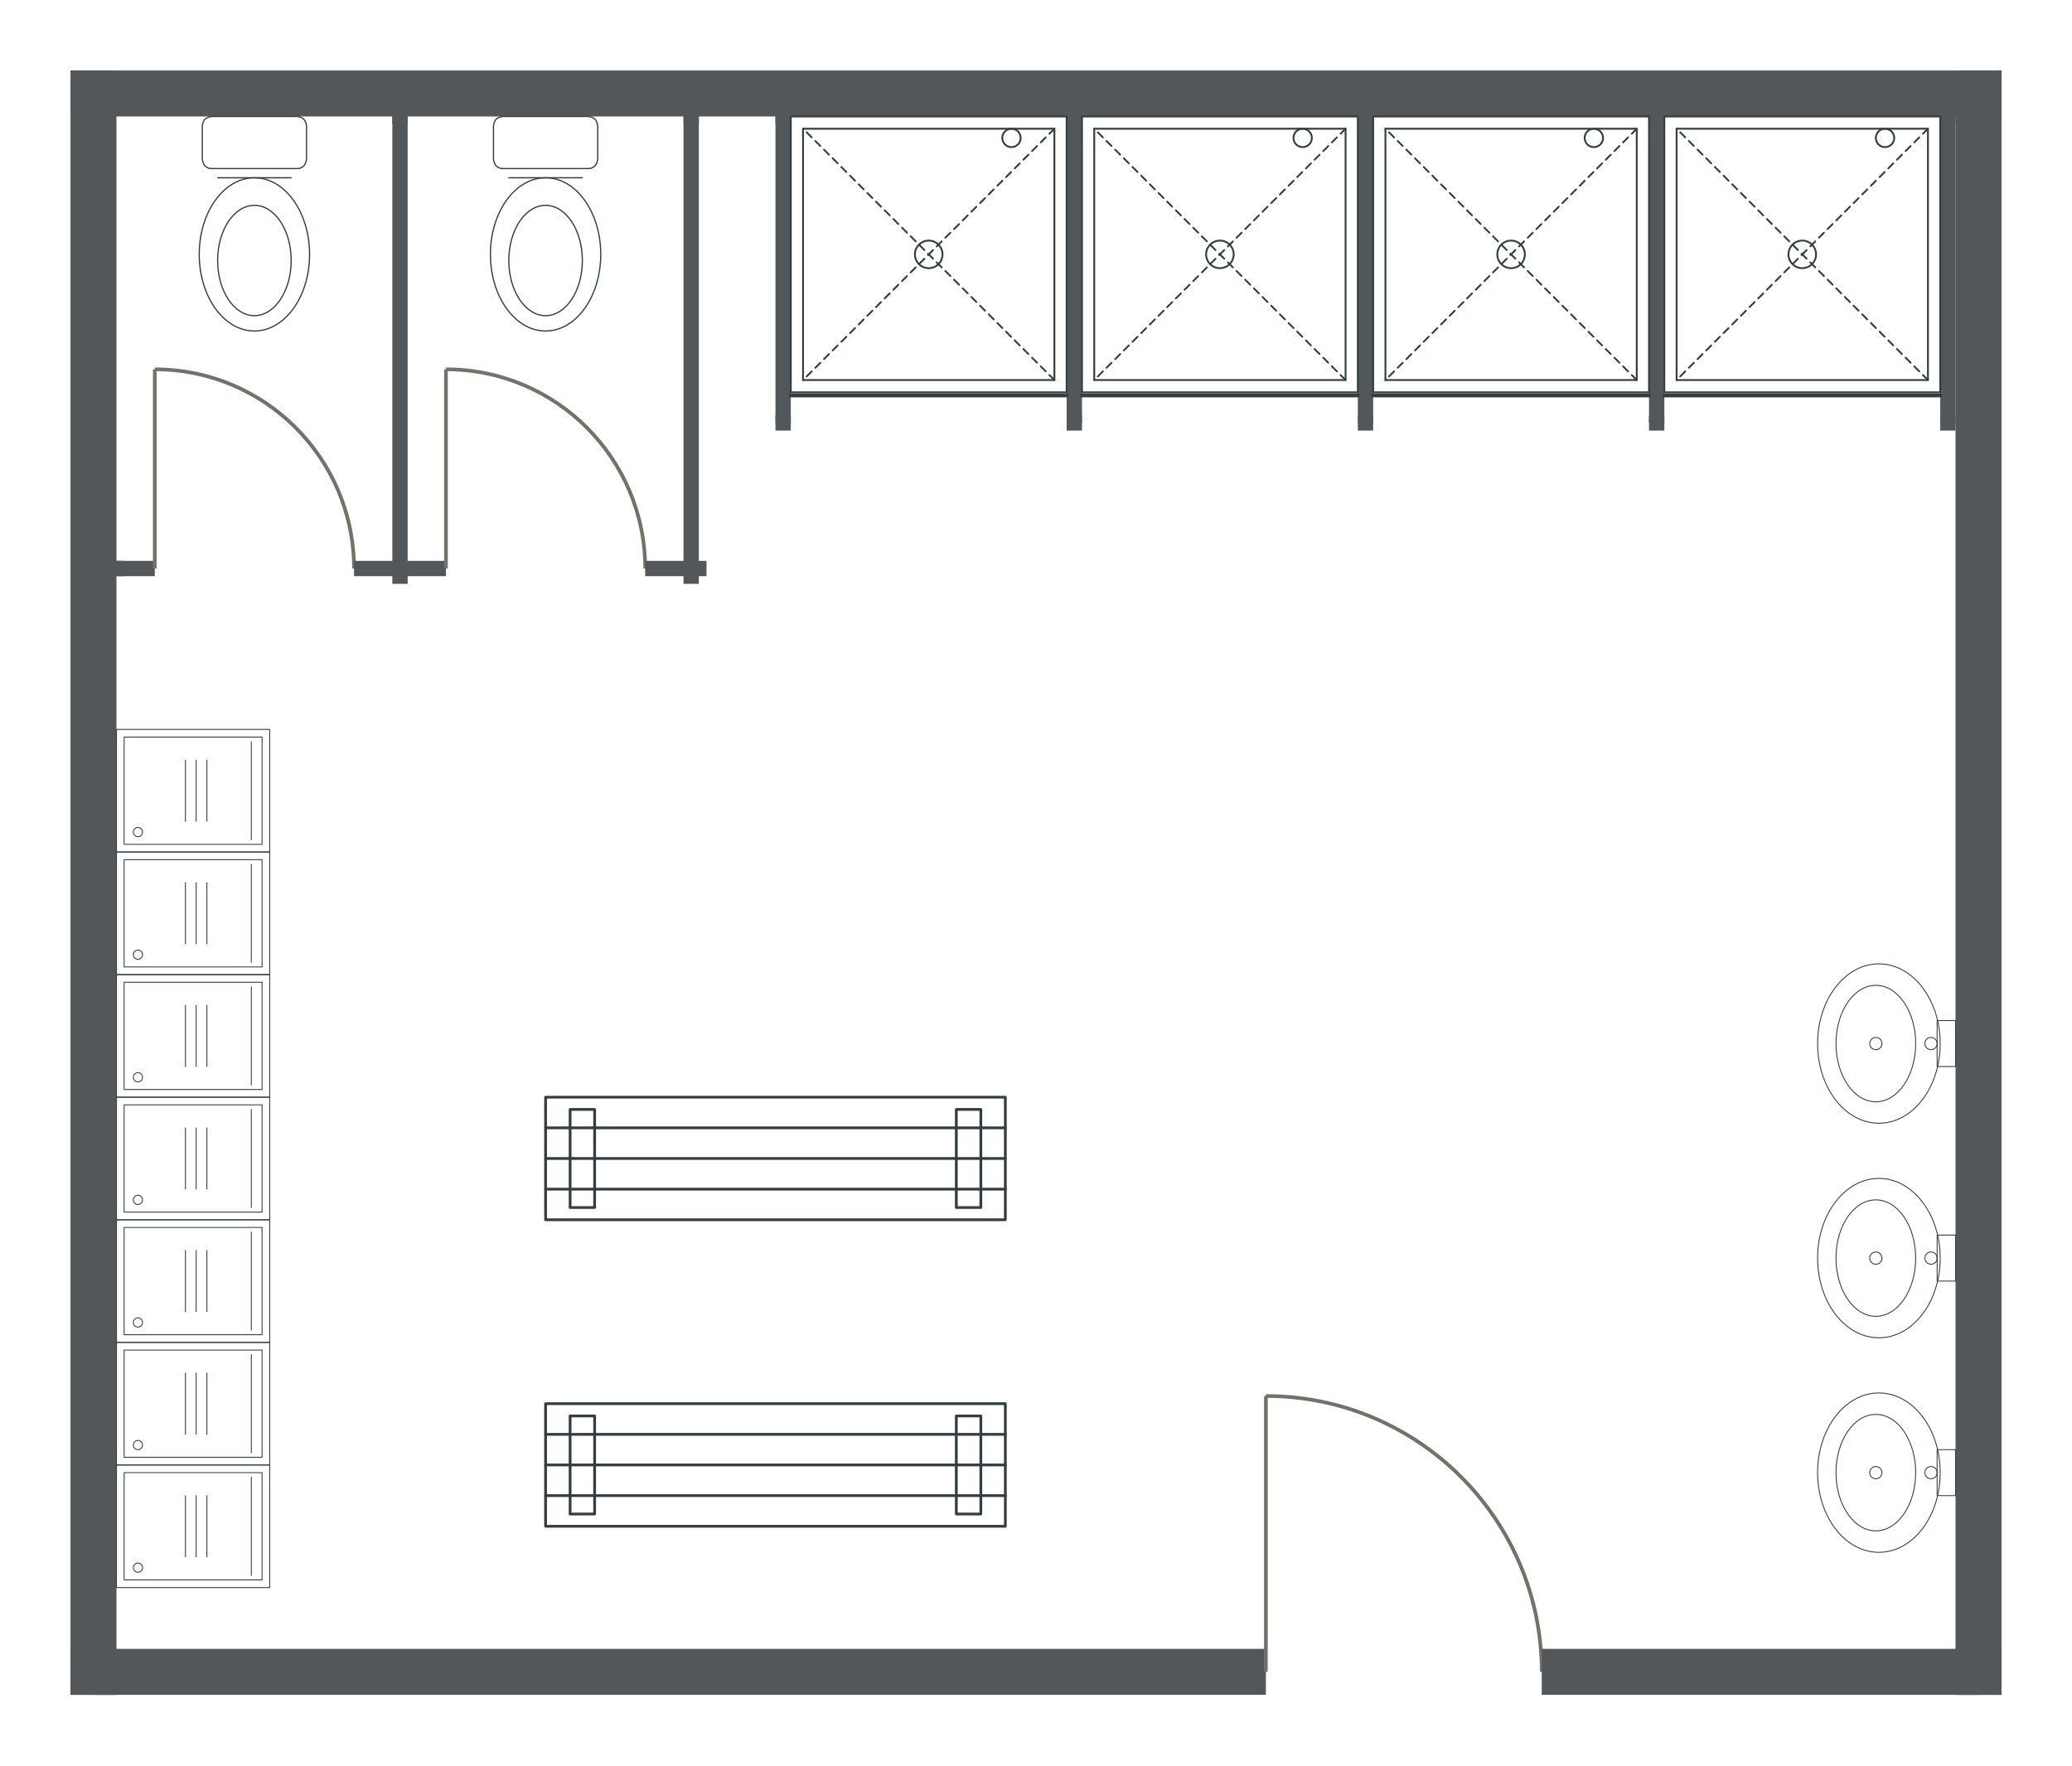
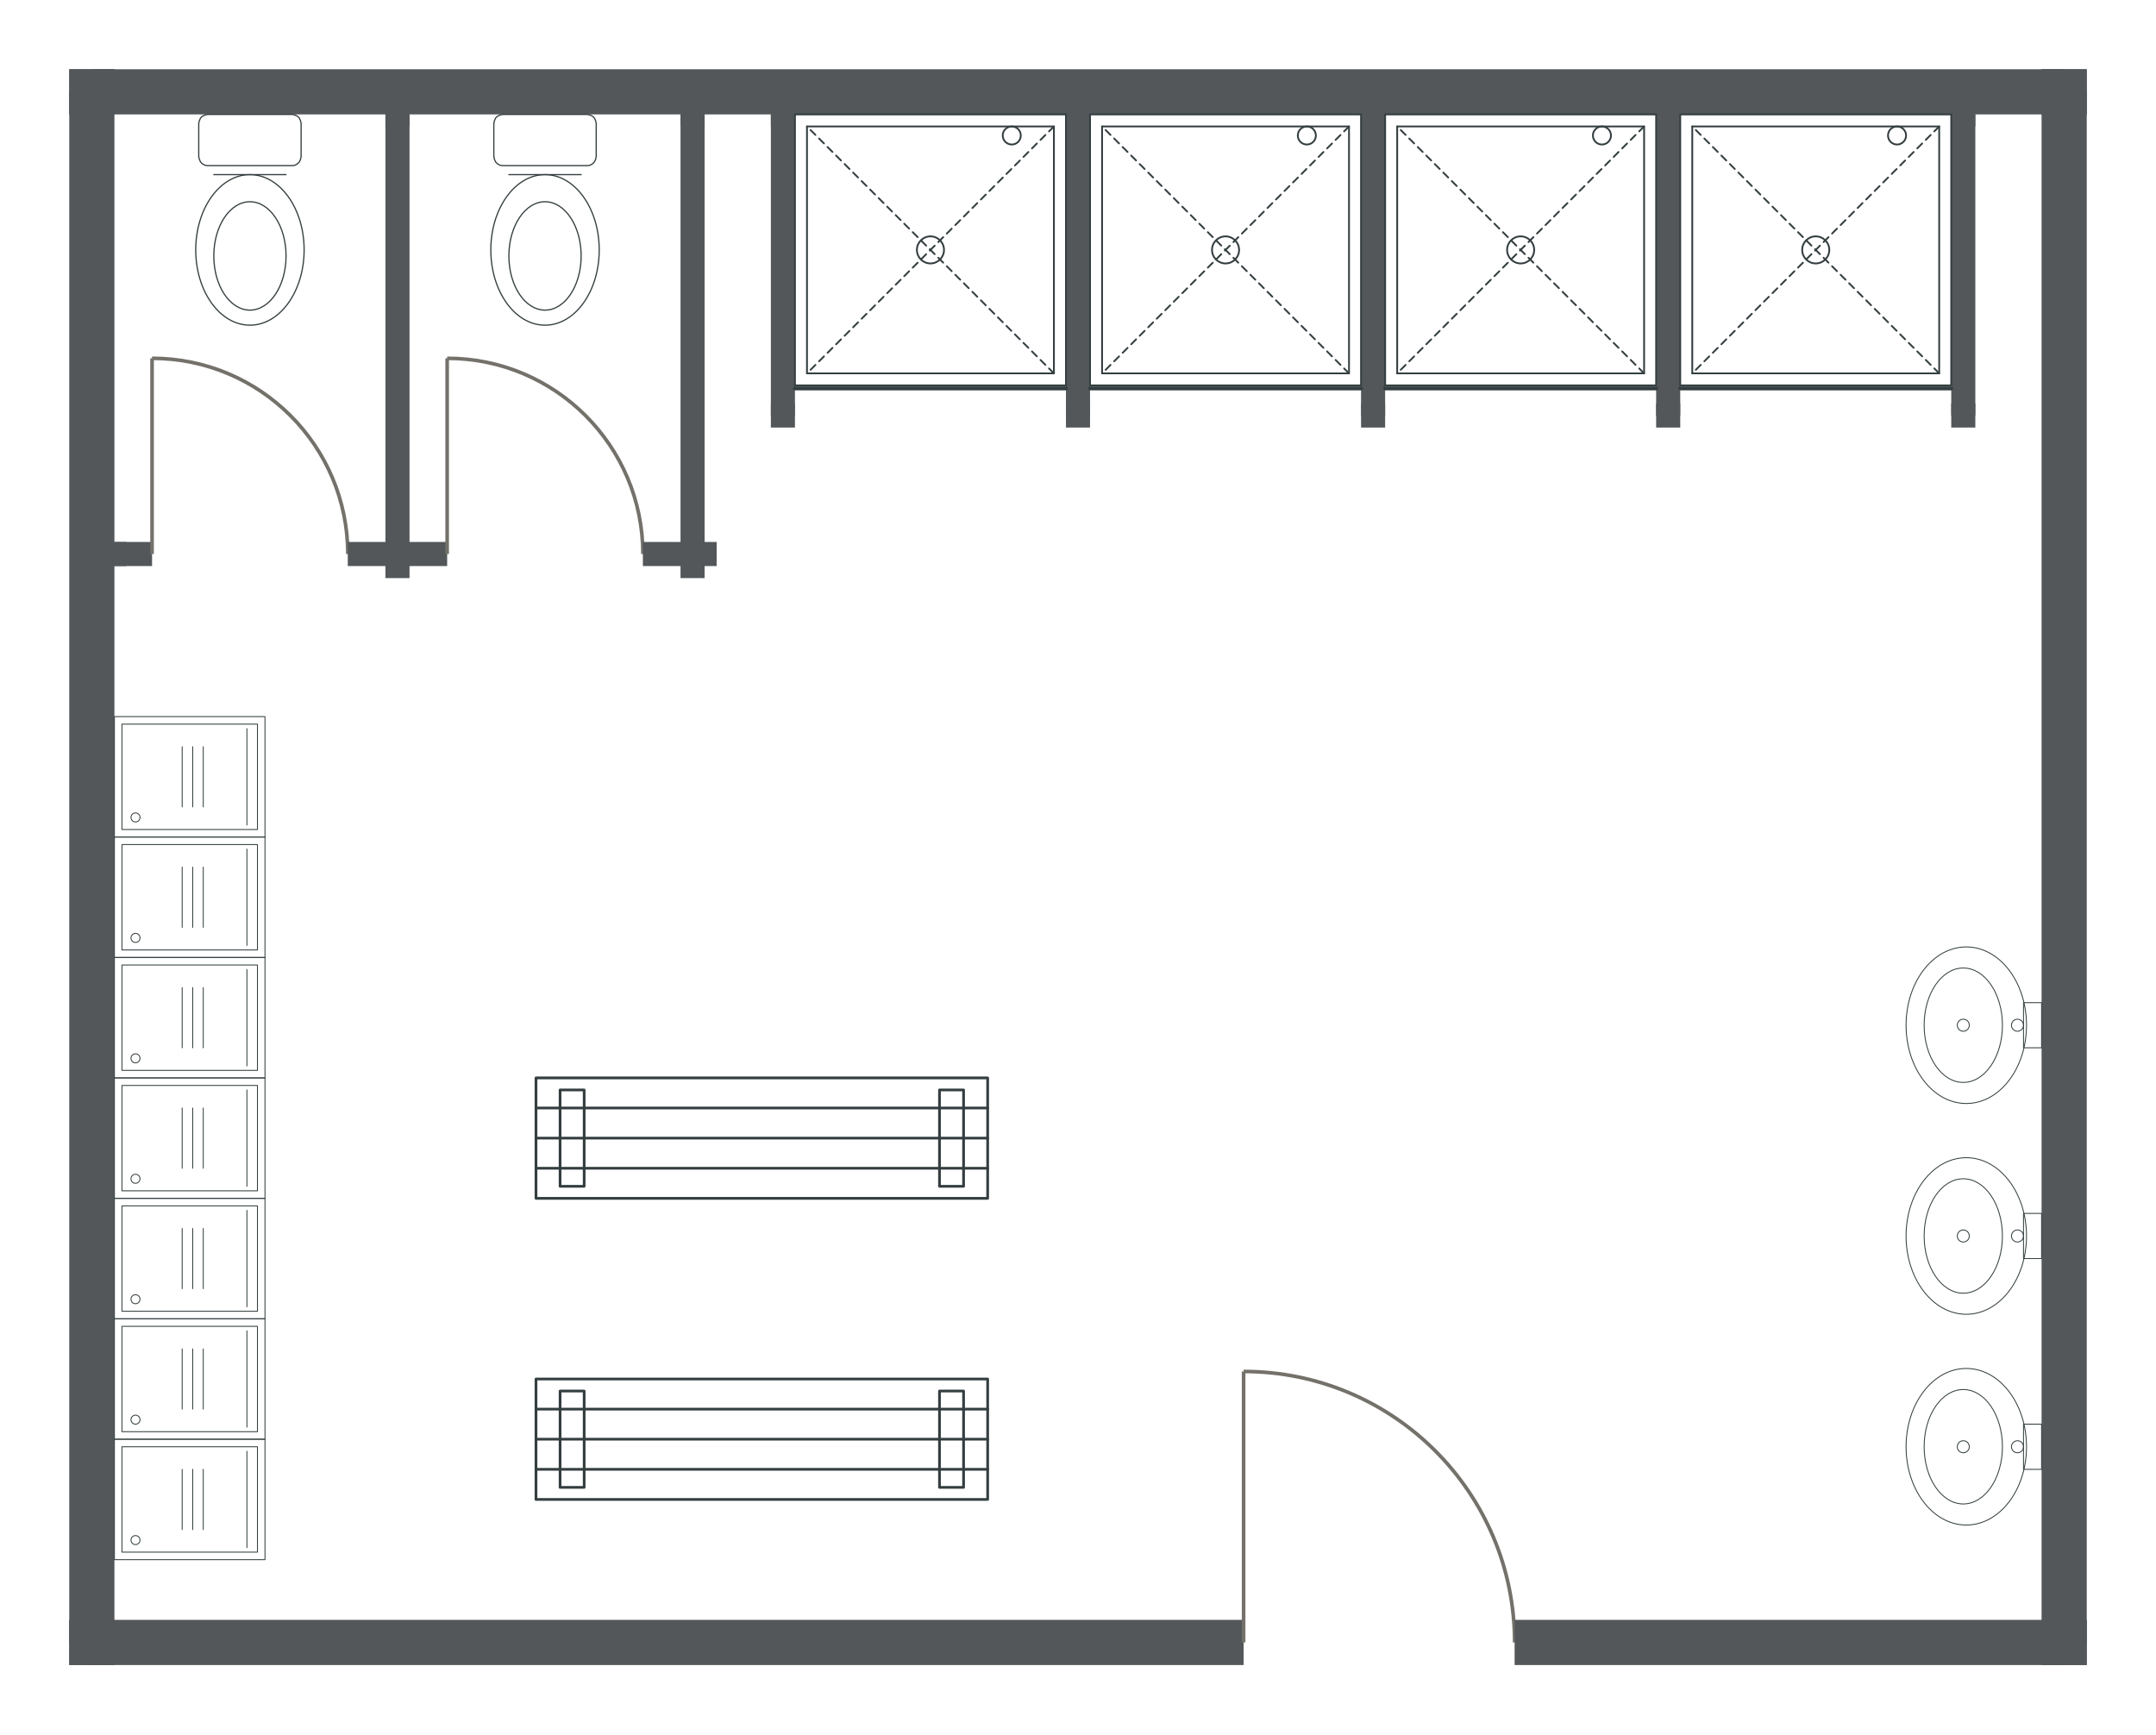
- <svg xmlns="http://www.w3.org/2000/svg" viewBox="-0.23 -5.53 6.76 5.76" style="width:100%;height:142px;display:block;background:#f4efe3;border-radius:4px" role="img" aria-label="Planta arquitectónica">
+ <svg xmlns="http://www.w3.org/2000/svg" viewBox="-0.23 -5.53 7.16 5.76" style="width:100%;height:142px;display:block;background:#f4efe3;border-radius:4px" role="img" aria-label="Planta arquitectónica">
  <line x1="0.075" y1="-0.075" x2="0.075" y2="-5.225" stroke="#53575a" stroke-width="0.15" stroke-linecap="butt" />
  <rect x="0" y="-0.15" width="0.15" height="0.15" fill="#53575a" />
  <rect x="0" y="-5.3" width="0.15" height="0.15" fill="#53575a" />
-   <line x1="6.225" y1="-0.075" x2="6.225" y2="-5.225" stroke="#53575a" stroke-width="0.15" stroke-linecap="butt" />
-   <rect x="6.15" y="-0.15" width="0.15" height="0.15" fill="#53575a" />
-   <rect x="6.15" y="-5.3" width="0.15" height="0.15" fill="#53575a" />
+   <line x1="6.625" y1="-0.075" x2="6.625" y2="-5.225" stroke="#53575a" stroke-width="0.15" stroke-linecap="butt" />
+   <rect x="6.55" y="-0.15" width="0.15" height="0.15" fill="#53575a" />
+   <rect x="6.55" y="-5.3" width="0.15" height="0.15" fill="#53575a" />
  <line x1="0.075" y1="-0.075" x2="3.9" y2="-0.075" stroke="#53575a" stroke-width="0.15" stroke-linecap="butt" />
  <g transform="translate(3.9 -0.075) rotate(0)" stroke="#74716b" stroke-width=".012" fill="none">
    <path d="M0 0 V-0.9 M0 -0.9 A0.9 0.9 0 0 1 0.9 0" />
  </g>
-   <line x1="4.8" y1="-0.075" x2="6.225" y2="-0.075" stroke="#53575a" stroke-width="0.15" stroke-linecap="butt" />
+   <line x1="4.8" y1="-0.075" x2="6.625" y2="-0.075" stroke="#53575a" stroke-width="0.15" stroke-linecap="butt" />
  <rect x="0" y="-0.15" width="0.15" height="0.15" fill="#53575a" />
-   <rect x="6.15" y="-0.15" width="0.15" height="0.15" fill="#53575a" />
-   <line x1="0.075" y1="-5.225" x2="6.225" y2="-5.225" stroke="#53575a" stroke-width="0.15" stroke-linecap="butt" />
+   <rect x="6.55" y="-0.15" width="0.15" height="0.15" fill="#53575a" />
+   <line x1="0.075" y1="-5.225" x2="6.625" y2="-5.225" stroke="#53575a" stroke-width="0.15" stroke-linecap="butt" />
  <rect x="0" y="-5.3" width="0.15" height="0.15" fill="#53575a" />
-   <rect x="6.15" y="-5.3" width="0.15" height="0.15" fill="#53575a" />
-   <line x1="1.075" y1="-3.65" x2="1.075" y2="-5.15" stroke="#53575a" stroke-width="0.05" stroke-linecap="butt" />
-   <rect x="1.05" y="-3.675" width="0.05" height="0.05" fill="#53575a" />
-   <rect x="1.05" y="-5.175" width="0.05" height="0.05" fill="#53575a" />
-   <line x1="2.025" y1="-3.65" x2="2.025" y2="-5.15" stroke="#53575a" stroke-width="0.05" stroke-linecap="butt" />
-   <rect x="2" y="-3.675" width="0.05" height="0.05" fill="#53575a" />
-   <rect x="2" y="-5.175" width="0.05" height="0.05" fill="#53575a" />
-   <line x1="0.15" y1="-3.675" x2="0.275" y2="-3.675" stroke="#53575a" stroke-width="0.05" stroke-linecap="butt" />
-   <g transform="translate(0.275 -3.675) rotate(0)" stroke="#74716b" stroke-width=".012" fill="none">
+   <rect x="6.55" y="-5.3" width="0.15" height="0.15" fill="#53575a" />
+   <line x1="1.09" y1="-3.65" x2="1.09" y2="-5.15" stroke="#53575a" stroke-width="0.08" stroke-linecap="butt" />
+   <rect x="1.05" y="-3.69" width="0.08" height="0.08" fill="#53575a" />
+   <rect x="1.05" y="-5.19" width="0.08" height="0.08" fill="#53575a" />
+   <line x1="2.07" y1="-3.65" x2="2.07" y2="-5.15" stroke="#53575a" stroke-width="0.08" stroke-linecap="butt" />
+   <rect x="2.03" y="-3.69" width="0.08" height="0.08" fill="#53575a" />
+   <rect x="2.03" y="-5.19" width="0.08" height="0.08" fill="#53575a" />
+   <line x1="0.15" y1="-3.69" x2="0.275" y2="-3.69" stroke="#53575a" stroke-width="0.08" stroke-linecap="butt" />
+   <g transform="translate(0.275 -3.69) rotate(0)" stroke="#74716b" stroke-width=".012" fill="none">
    <path d="M0 0 V-0.65 M0 -0.65 A0.65 0.65 0 0 1 0.65 0" />
  </g>
-   <line x1="0.925" y1="-3.675" x2="1.225" y2="-3.675" stroke="#53575a" stroke-width="0.05" stroke-linecap="butt" />
-   <g transform="translate(1.225 -3.675) rotate(0)" stroke="#74716b" stroke-width=".012" fill="none">
+   <line x1="0.925" y1="-3.69" x2="1.255" y2="-3.69" stroke="#53575a" stroke-width="0.08" stroke-linecap="butt" />
+   <g transform="translate(1.255 -3.69) rotate(0)" stroke="#74716b" stroke-width=".012" fill="none">
    <path d="M0 0 V-0.65 M0 -0.65 A0.65 0.65 0 0 1 0.65 0" />
  </g>
-   <line x1="1.875" y1="-3.675" x2="2.05" y2="-3.675" stroke="#53575a" stroke-width="0.05" stroke-linecap="butt" />
-   <rect x="0.125" y="-3.7" width="0.05" height="0.05" fill="#53575a" />
-   <rect x="2.025" y="-3.7" width="0.05" height="0.05" fill="#53575a" />
-   <line x1="2.325" y1="-4.15" x2="2.325" y2="-5.15" stroke="#53575a" stroke-width="0.05" stroke-linecap="butt" />
-   <rect x="2.3" y="-4.175" width="0.05" height="0.05" fill="#53575a" />
-   <rect x="2.3" y="-5.175" width="0.05" height="0.05" fill="#53575a" />
-   <line x1="3.275" y1="-4.15" x2="3.275" y2="-5.15" stroke="#53575a" stroke-width="0.05" stroke-linecap="butt" />
-   <rect x="3.25" y="-4.175" width="0.05" height="0.05" fill="#53575a" />
-   <rect x="3.25" y="-5.175" width="0.05" height="0.05" fill="#53575a" />
-   <line x1="4.225" y1="-4.15" x2="4.225" y2="-5.15" stroke="#53575a" stroke-width="0.05" stroke-linecap="butt" />
-   <rect x="4.2" y="-4.175" width="0.05" height="0.05" fill="#53575a" />
-   <rect x="4.2" y="-5.175" width="0.05" height="0.05" fill="#53575a" />
-   <line x1="5.175" y1="-4.15" x2="5.175" y2="-5.15" stroke="#53575a" stroke-width="0.05" stroke-linecap="butt" />
-   <rect x="5.15" y="-4.175" width="0.05" height="0.05" fill="#53575a" />
-   <rect x="5.15" y="-5.175" width="0.05" height="0.05" fill="#53575a" />
-   <line x1="6.125" y1="-4.15" x2="6.125" y2="-5.15" stroke="#53575a" stroke-width="0.05" stroke-linecap="butt" />
-   <rect x="6.1" y="-4.175" width="0.05" height="0.05" fill="#53575a" />
-   <rect x="6.1" y="-5.175" width="0.05" height="0.05" fill="#53575a" />
+   <line x1="1.905" y1="-3.69" x2="2.11" y2="-3.69" stroke="#53575a" stroke-width="0.08" stroke-linecap="butt" />
+   <rect x="0.11" y="-3.73" width="0.08" height="0.08" fill="#53575a" />
+   <rect x="2.07" y="-3.73" width="0.08" height="0.08" fill="#53575a" />
+   <line x1="2.37" y1="-4.15" x2="2.37" y2="-5.15" stroke="#53575a" stroke-width="0.08" stroke-linecap="butt" />
+   <rect x="2.33" y="-4.19" width="0.08" height="0.08" fill="#53575a" />
+   <rect x="2.33" y="-5.19" width="0.08" height="0.08" fill="#53575a" />
+   <line x1="3.35" y1="-4.15" x2="3.35" y2="-5.15" stroke="#53575a" stroke-width="0.08" stroke-linecap="butt" />
+   <rect x="3.31" y="-4.19" width="0.08" height="0.08" fill="#53575a" />
+   <rect x="3.31" y="-5.19" width="0.08" height="0.08" fill="#53575a" />
+   <line x1="4.33" y1="-4.15" x2="4.33" y2="-5.15" stroke="#53575a" stroke-width="0.08" stroke-linecap="butt" />
+   <rect x="4.29" y="-4.19" width="0.08" height="0.08" fill="#53575a" />
+   <rect x="4.29" y="-5.19" width="0.08" height="0.08" fill="#53575a" />
+   <line x1="5.31" y1="-4.15" x2="5.31" y2="-5.15" stroke="#53575a" stroke-width="0.08" stroke-linecap="butt" />
+   <rect x="5.27" y="-4.19" width="0.08" height="0.08" fill="#53575a" />
+   <rect x="5.27" y="-5.19" width="0.08" height="0.08" fill="#53575a" />
+   <line x1="6.29" y1="-4.15" x2="6.29" y2="-5.15" stroke="#53575a" stroke-width="0.08" stroke-linecap="butt" />
+   <rect x="6.25" y="-4.19" width="0.08" height="0.08" fill="#53575a" />
+   <rect x="6.25" y="-5.19" width="0.08" height="0.08" fill="#53575a" />
  <g transform="translate(0.8 -5.15) rotate(-180)" color="#343e40">
    <g fill="none" stroke="currentColor" stroke-width="0.004" stroke-linecap="round" stroke-linejoin="round" vector-effect="non-scaling-stroke">
      <polygon points="0.34,0 0.349,-0.002 0.358,-0.006 0.364,-0.012 0.368,-0.021 0.37,-0.03 0.37,-0.14 0.368,-0.149 0.364,-0.158 0.358,-0.164 0.349,-0.169 0.34,-0.17 0.06,-0.17 0.051,-0.169 0.042,-0.164 0.036,-0.158 0.032,-0.149 0.03,-0.14 0.03,-0.03 0.032,-0.021 0.036,-0.012 0.042,-0.006 0.051,-0.002 0.06,0" />
      <ellipse cx="0.2" cy="-0.45" rx="0.18" ry="0.25" transform="rotate(0.000 0.2 -0.45)" />
      <ellipse cx="0.2" cy="-0.47" rx="0.12" ry="0.18" transform="rotate(0.000 0.2 -0.47)" />
      <line x1="0.08" y1="-0.2" x2="0.32" y2="-0.2" />
    </g>
  </g>
-   <g transform="translate(1.75 -5.15) rotate(-180)" color="#343e40">
+   <g transform="translate(1.78 -5.15) rotate(-180)" color="#343e40">
    <g fill="none" stroke="currentColor" stroke-width="0.004" stroke-linecap="round" stroke-linejoin="round" vector-effect="non-scaling-stroke">
      <polygon points="0.34,0 0.349,-0.002 0.358,-0.006 0.364,-0.012 0.368,-0.021 0.37,-0.03 0.37,-0.14 0.368,-0.149 0.364,-0.158 0.358,-0.164 0.349,-0.169 0.34,-0.17 0.06,-0.17 0.051,-0.169 0.042,-0.164 0.036,-0.158 0.032,-0.149 0.03,-0.14 0.03,-0.03 0.032,-0.021 0.036,-0.012 0.042,-0.006 0.051,-0.002 0.06,0" />
      <ellipse cx="0.2" cy="-0.45" rx="0.18" ry="0.25" transform="rotate(0.000 0.2 -0.45)" />
      <ellipse cx="0.2" cy="-0.47" rx="0.12" ry="0.18" transform="rotate(0.000 0.2 -0.47)" />
      <line x1="0.08" y1="-0.2" x2="0.32" y2="-0.2" />
    </g>
  </g>
-   <g transform="translate(3.25 -5.15) rotate(-180)" color="#343e40">
-     <g fill="none" stroke="currentColor" stroke-width="0.006" stroke-linecap="round" stroke-linejoin="round" vector-effect="non-scaling-stroke">
-       <rect x="0" y="-0.9" width="0.9" height="0.9" />
-       <rect x="0.04" y="-0.86" width="0.82" height="0.82" />
-       <line x1="0.04" y1="-0.04" x2="0.86" y2="-0.86" stroke-dasharray="0.023 0.017" />
-       <line x1="0.04" y1="-0.86" x2="0.86" y2="-0.04" stroke-dasharray="0.023 0.017" />
-       <circle cx="0.45" cy="-0.45" r="0.045" />
-       <circle cx="0.18" cy="-0.07" r="0.03" />
-       <line x1="0" y1="-0.91" x2="0.9" y2="-0.91" stroke-width="0.013" />
-     </g>
-   </g>
-   <g transform="translate(4.2 -5.15) rotate(-180)" color="#343e40">
-     <g fill="none" stroke="currentColor" stroke-width="0.006" stroke-linecap="round" stroke-linejoin="round" vector-effect="non-scaling-stroke">
-       <rect x="0" y="-0.9" width="0.9" height="0.9" />
-       <rect x="0.04" y="-0.86" width="0.82" height="0.82" />
-       <line x1="0.04" y1="-0.04" x2="0.86" y2="-0.86" stroke-dasharray="0.023 0.017" />
-       <line x1="0.04" y1="-0.86" x2="0.86" y2="-0.04" stroke-dasharray="0.023 0.017" />
-       <circle cx="0.45" cy="-0.45" r="0.045" />
-       <circle cx="0.18" cy="-0.07" r="0.03" />
-       <line x1="0" y1="-0.91" x2="0.9" y2="-0.91" stroke-width="0.013" />
-     </g>
-   </g>
-   <g transform="translate(5.15 -5.15) rotate(-180)" color="#343e40">
-     <g fill="none" stroke="currentColor" stroke-width="0.006" stroke-linecap="round" stroke-linejoin="round" vector-effect="non-scaling-stroke">
-       <rect x="0" y="-0.9" width="0.9" height="0.9" />
-       <rect x="0.04" y="-0.86" width="0.82" height="0.82" />
-       <line x1="0.04" y1="-0.04" x2="0.86" y2="-0.86" stroke-dasharray="0.023 0.017" />
-       <line x1="0.04" y1="-0.86" x2="0.86" y2="-0.04" stroke-dasharray="0.023 0.017" />
-       <circle cx="0.45" cy="-0.45" r="0.045" />
-       <circle cx="0.18" cy="-0.07" r="0.03" />
-       <line x1="0" y1="-0.91" x2="0.9" y2="-0.91" stroke-width="0.013" />
-     </g>
-   </g>
-   <g transform="translate(6.1 -5.15) rotate(-180)" color="#343e40">
-     <g fill="none" stroke="currentColor" stroke-width="0.006" stroke-linecap="round" stroke-linejoin="round" vector-effect="non-scaling-stroke">
-       <rect x="0" y="-0.9" width="0.9" height="0.9" />
-       <rect x="0.04" y="-0.86" width="0.82" height="0.82" />
-       <line x1="0.04" y1="-0.04" x2="0.86" y2="-0.86" stroke-dasharray="0.023 0.017" />
-       <line x1="0.04" y1="-0.86" x2="0.86" y2="-0.04" stroke-dasharray="0.023 0.017" />
-       <circle cx="0.45" cy="-0.45" r="0.045" />
-       <circle cx="0.18" cy="-0.07" r="0.03" />
-       <line x1="0" y1="-0.91" x2="0.9" y2="-0.91" stroke-width="0.013" />
-     </g>
-   </g>
-   <g transform="translate(6.15 -0.45) rotate(-90)" color="#343e40">
+   <g transform="translate(3.31 -5.15) rotate(-180)" color="#343e40">
+     <g fill="none" stroke="currentColor" stroke-width="0.006" stroke-linecap="round" stroke-linejoin="round" vector-effect="non-scaling-stroke">
+       <rect x="0" y="-0.9" width="0.9" height="0.9" />
+       <rect x="0.04" y="-0.86" width="0.82" height="0.82" />
+       <line x1="0.04" y1="-0.04" x2="0.86" y2="-0.86" stroke-dasharray="0.023 0.017" />
+       <line x1="0.04" y1="-0.86" x2="0.86" y2="-0.04" stroke-dasharray="0.023 0.017" />
+       <circle cx="0.45" cy="-0.45" r="0.045" />
+       <circle cx="0.18" cy="-0.07" r="0.03" />
+       <line x1="0" y1="-0.91" x2="0.9" y2="-0.91" stroke-width="0.013" />
+     </g>
+   </g>
+   <g transform="translate(4.29 -5.15) rotate(-180)" color="#343e40">
+     <g fill="none" stroke="currentColor" stroke-width="0.006" stroke-linecap="round" stroke-linejoin="round" vector-effect="non-scaling-stroke">
+       <rect x="0" y="-0.9" width="0.9" height="0.9" />
+       <rect x="0.04" y="-0.86" width="0.82" height="0.82" />
+       <line x1="0.04" y1="-0.04" x2="0.86" y2="-0.86" stroke-dasharray="0.023 0.017" />
+       <line x1="0.04" y1="-0.86" x2="0.86" y2="-0.04" stroke-dasharray="0.023 0.017" />
+       <circle cx="0.45" cy="-0.45" r="0.045" />
+       <circle cx="0.18" cy="-0.07" r="0.03" />
+       <line x1="0" y1="-0.91" x2="0.9" y2="-0.91" stroke-width="0.013" />
+     </g>
+   </g>
+   <g transform="translate(5.27 -5.15) rotate(-180)" color="#343e40">
+     <g fill="none" stroke="currentColor" stroke-width="0.006" stroke-linecap="round" stroke-linejoin="round" vector-effect="non-scaling-stroke">
+       <rect x="0" y="-0.9" width="0.9" height="0.9" />
+       <rect x="0.04" y="-0.86" width="0.82" height="0.82" />
+       <line x1="0.04" y1="-0.04" x2="0.86" y2="-0.86" stroke-dasharray="0.023 0.017" />
+       <line x1="0.04" y1="-0.86" x2="0.86" y2="-0.04" stroke-dasharray="0.023 0.017" />
+       <circle cx="0.45" cy="-0.45" r="0.045" />
+       <circle cx="0.18" cy="-0.07" r="0.03" />
+       <line x1="0" y1="-0.91" x2="0.9" y2="-0.91" stroke-width="0.013" />
+     </g>
+   </g>
+   <g transform="translate(6.25 -5.15) rotate(-180)" color="#343e40">
+     <g fill="none" stroke="currentColor" stroke-width="0.006" stroke-linecap="round" stroke-linejoin="round" vector-effect="non-scaling-stroke">
+       <rect x="0" y="-0.9" width="0.9" height="0.9" />
+       <rect x="0.04" y="-0.86" width="0.82" height="0.82" />
+       <line x1="0.04" y1="-0.04" x2="0.86" y2="-0.86" stroke-dasharray="0.023 0.017" />
+       <line x1="0.04" y1="-0.86" x2="0.86" y2="-0.04" stroke-dasharray="0.023 0.017" />
+       <circle cx="0.45" cy="-0.45" r="0.045" />
+       <circle cx="0.18" cy="-0.07" r="0.03" />
+       <line x1="0" y1="-0.91" x2="0.9" y2="-0.91" stroke-width="0.013" />
+     </g>
+   </g>
+   <g transform="translate(6.55 -0.45) rotate(-90)" color="#343e40">
    <g fill="none" stroke="currentColor" stroke-width="0.003" stroke-linecap="round" stroke-linejoin="round" vector-effect="non-scaling-stroke">
      <rect x="0.2" y="-0.06" width="0.15" height="0.06" />
      <ellipse cx="0.275" cy="-0.25" rx="0.26" ry="0.2" transform="rotate(0.000 0.275 -0.25)" />
      <ellipse cx="0.275" cy="-0.26" rx="0.19" ry="0.13" transform="rotate(0.000 0.275 -0.26)" />
      <circle cx="0.275" cy="-0.26" r="0.02" />
      <circle cx="0.275" cy="-0.08" r="0.02" />
    </g>
  </g>
-   <g transform="translate(6.15 -1.15) rotate(-90)" color="#343e40">
+   <g transform="translate(6.55 -1.15) rotate(-90)" color="#343e40">
    <g fill="none" stroke="currentColor" stroke-width="0.003" stroke-linecap="round" stroke-linejoin="round" vector-effect="non-scaling-stroke">
      <rect x="0.2" y="-0.06" width="0.15" height="0.06" />
      <ellipse cx="0.275" cy="-0.25" rx="0.26" ry="0.2" transform="rotate(0.000 0.275 -0.25)" />
      <ellipse cx="0.275" cy="-0.26" rx="0.19" ry="0.13" transform="rotate(0.000 0.275 -0.26)" />
      <circle cx="0.275" cy="-0.26" r="0.02" />
      <circle cx="0.275" cy="-0.08" r="0.02" />
    </g>
  </g>
-   <g transform="translate(6.15 -1.85) rotate(-90)" color="#343e40">
+   <g transform="translate(6.55 -1.85) rotate(-90)" color="#343e40">
    <g fill="none" stroke="currentColor" stroke-width="0.003" stroke-linecap="round" stroke-linejoin="round" vector-effect="non-scaling-stroke">
      <rect x="0.2" y="-0.06" width="0.15" height="0.06" />
      <ellipse cx="0.275" cy="-0.25" rx="0.26" ry="0.2" transform="rotate(0.000 0.275 -0.25)" />
      <ellipse cx="0.275" cy="-0.26" rx="0.19" ry="0.13" transform="rotate(0.000 0.275 -0.26)" />
      <circle cx="0.275" cy="-0.26" r="0.02" />
      <circle cx="0.275" cy="-0.08" r="0.02" />
    </g>
  </g>
  <g transform="translate(0.15 -0.75) rotate(-270)" color="#343e40">
    <g fill="none" stroke="currentColor" stroke-width="0.003" stroke-linecap="round" stroke-linejoin="round" vector-effect="non-scaling-stroke">
      <rect x="0" y="-0.5" width="0.4" height="0.5" />
      <rect x="0.025" y="-0.475" width="0.35" height="0.45" />
      <line x1="0.04" y1="-0.44" x2="0.36" y2="-0.44" />
      <circle cx="0.335" cy="-0.07" r="0.015" />
      <line x1="0.1" y1="-0.225" x2="0.3" y2="-0.225" />
      <line x1="0.1" y1="-0.26" x2="0.3" y2="-0.26" />
      <line x1="0.1" y1="-0.295" x2="0.3" y2="-0.295" />
    </g>
  </g>
  <g transform="translate(0.15 -1.15) rotate(-270)" color="#343e40">
    <g fill="none" stroke="currentColor" stroke-width="0.003" stroke-linecap="round" stroke-linejoin="round" vector-effect="non-scaling-stroke">
      <rect x="0" y="-0.5" width="0.4" height="0.5" />
      <rect x="0.025" y="-0.475" width="0.35" height="0.45" />
      <line x1="0.04" y1="-0.44" x2="0.36" y2="-0.44" />
      <circle cx="0.335" cy="-0.07" r="0.015" />
      <line x1="0.1" y1="-0.225" x2="0.3" y2="-0.225" />
      <line x1="0.1" y1="-0.26" x2="0.3" y2="-0.26" />
      <line x1="0.1" y1="-0.295" x2="0.3" y2="-0.295" />
    </g>
  </g>
  <g transform="translate(0.15 -1.55) rotate(-270)" color="#343e40">
    <g fill="none" stroke="currentColor" stroke-width="0.003" stroke-linecap="round" stroke-linejoin="round" vector-effect="non-scaling-stroke">
      <rect x="0" y="-0.5" width="0.4" height="0.5" />
      <rect x="0.025" y="-0.475" width="0.35" height="0.45" />
      <line x1="0.04" y1="-0.44" x2="0.36" y2="-0.44" />
      <circle cx="0.335" cy="-0.07" r="0.015" />
      <line x1="0.1" y1="-0.225" x2="0.3" y2="-0.225" />
      <line x1="0.1" y1="-0.26" x2="0.3" y2="-0.26" />
      <line x1="0.1" y1="-0.295" x2="0.3" y2="-0.295" />
    </g>
  </g>
  <g transform="translate(0.15 -1.95) rotate(-270)" color="#343e40">
    <g fill="none" stroke="currentColor" stroke-width="0.003" stroke-linecap="round" stroke-linejoin="round" vector-effect="non-scaling-stroke">
      <rect x="0" y="-0.5" width="0.4" height="0.5" />
      <rect x="0.025" y="-0.475" width="0.35" height="0.45" />
      <line x1="0.04" y1="-0.44" x2="0.36" y2="-0.44" />
      <circle cx="0.335" cy="-0.07" r="0.015" />
      <line x1="0.1" y1="-0.225" x2="0.3" y2="-0.225" />
      <line x1="0.1" y1="-0.26" x2="0.3" y2="-0.26" />
      <line x1="0.1" y1="-0.295" x2="0.3" y2="-0.295" />
    </g>
  </g>
  <g transform="translate(0.15 -2.35) rotate(-270)" color="#343e40">
    <g fill="none" stroke="currentColor" stroke-width="0.003" stroke-linecap="round" stroke-linejoin="round" vector-effect="non-scaling-stroke">
      <rect x="0" y="-0.5" width="0.4" height="0.5" />
      <rect x="0.025" y="-0.475" width="0.35" height="0.45" />
      <line x1="0.04" y1="-0.44" x2="0.36" y2="-0.44" />
      <circle cx="0.335" cy="-0.07" r="0.015" />
      <line x1="0.1" y1="-0.225" x2="0.3" y2="-0.225" />
      <line x1="0.1" y1="-0.26" x2="0.3" y2="-0.26" />
      <line x1="0.1" y1="-0.295" x2="0.3" y2="-0.295" />
    </g>
  </g>
  <g transform="translate(0.15 -2.75) rotate(-270)" color="#343e40">
    <g fill="none" stroke="currentColor" stroke-width="0.003" stroke-linecap="round" stroke-linejoin="round" vector-effect="non-scaling-stroke">
      <rect x="0" y="-0.5" width="0.4" height="0.5" />
      <rect x="0.025" y="-0.475" width="0.35" height="0.45" />
      <line x1="0.04" y1="-0.44" x2="0.36" y2="-0.44" />
      <circle cx="0.335" cy="-0.07" r="0.015" />
      <line x1="0.1" y1="-0.225" x2="0.3" y2="-0.225" />
      <line x1="0.1" y1="-0.26" x2="0.3" y2="-0.26" />
      <line x1="0.1" y1="-0.295" x2="0.3" y2="-0.295" />
    </g>
  </g>
  <g transform="translate(0.15 -3.15) rotate(-270)" color="#343e40">
    <g fill="none" stroke="currentColor" stroke-width="0.003" stroke-linecap="round" stroke-linejoin="round" vector-effect="non-scaling-stroke">
      <rect x="0" y="-0.5" width="0.4" height="0.5" />
      <rect x="0.025" y="-0.475" width="0.35" height="0.45" />
      <line x1="0.04" y1="-0.44" x2="0.36" y2="-0.44" />
      <circle cx="0.335" cy="-0.07" r="0.015" />
      <line x1="0.1" y1="-0.225" x2="0.3" y2="-0.225" />
      <line x1="0.1" y1="-0.26" x2="0.3" y2="-0.26" />
      <line x1="0.1" y1="-0.295" x2="0.3" y2="-0.295" />
    </g>
  </g>
  <g transform="translate(1.55 -1.55) rotate(0)" color="#343e40">
    <g fill="none" stroke="currentColor" stroke-width="0.009" stroke-linecap="round" stroke-linejoin="round" vector-effect="non-scaling-stroke">
      <rect x="0" y="-0.4" width="1.5" height="0.4" />
      <line x1="0" y1="-0.1" x2="1.5" y2="-0.1" />
      <line x1="0" y1="-0.2" x2="1.5" y2="-0.2" />
      <line x1="0" y1="-0.3" x2="1.5" y2="-0.3" />
      <rect x="0.08" y="-0.36" width="0.08" height="0.32" />
      <rect x="1.34" y="-0.36" width="0.08" height="0.32" />
    </g>
  </g>
  <g transform="translate(1.55 -0.55) rotate(0)" color="#343e40">
    <g fill="none" stroke="currentColor" stroke-width="0.009" stroke-linecap="round" stroke-linejoin="round" vector-effect="non-scaling-stroke">
      <rect x="0" y="-0.4" width="1.5" height="0.4" />
      <line x1="0" y1="-0.1" x2="1.5" y2="-0.1" />
      <line x1="0" y1="-0.2" x2="1.5" y2="-0.2" />
      <line x1="0" y1="-0.3" x2="1.5" y2="-0.3" />
      <rect x="0.08" y="-0.36" width="0.08" height="0.32" />
      <rect x="1.34" y="-0.36" width="0.08" height="0.32" />
    </g>
  </g>
</svg>
